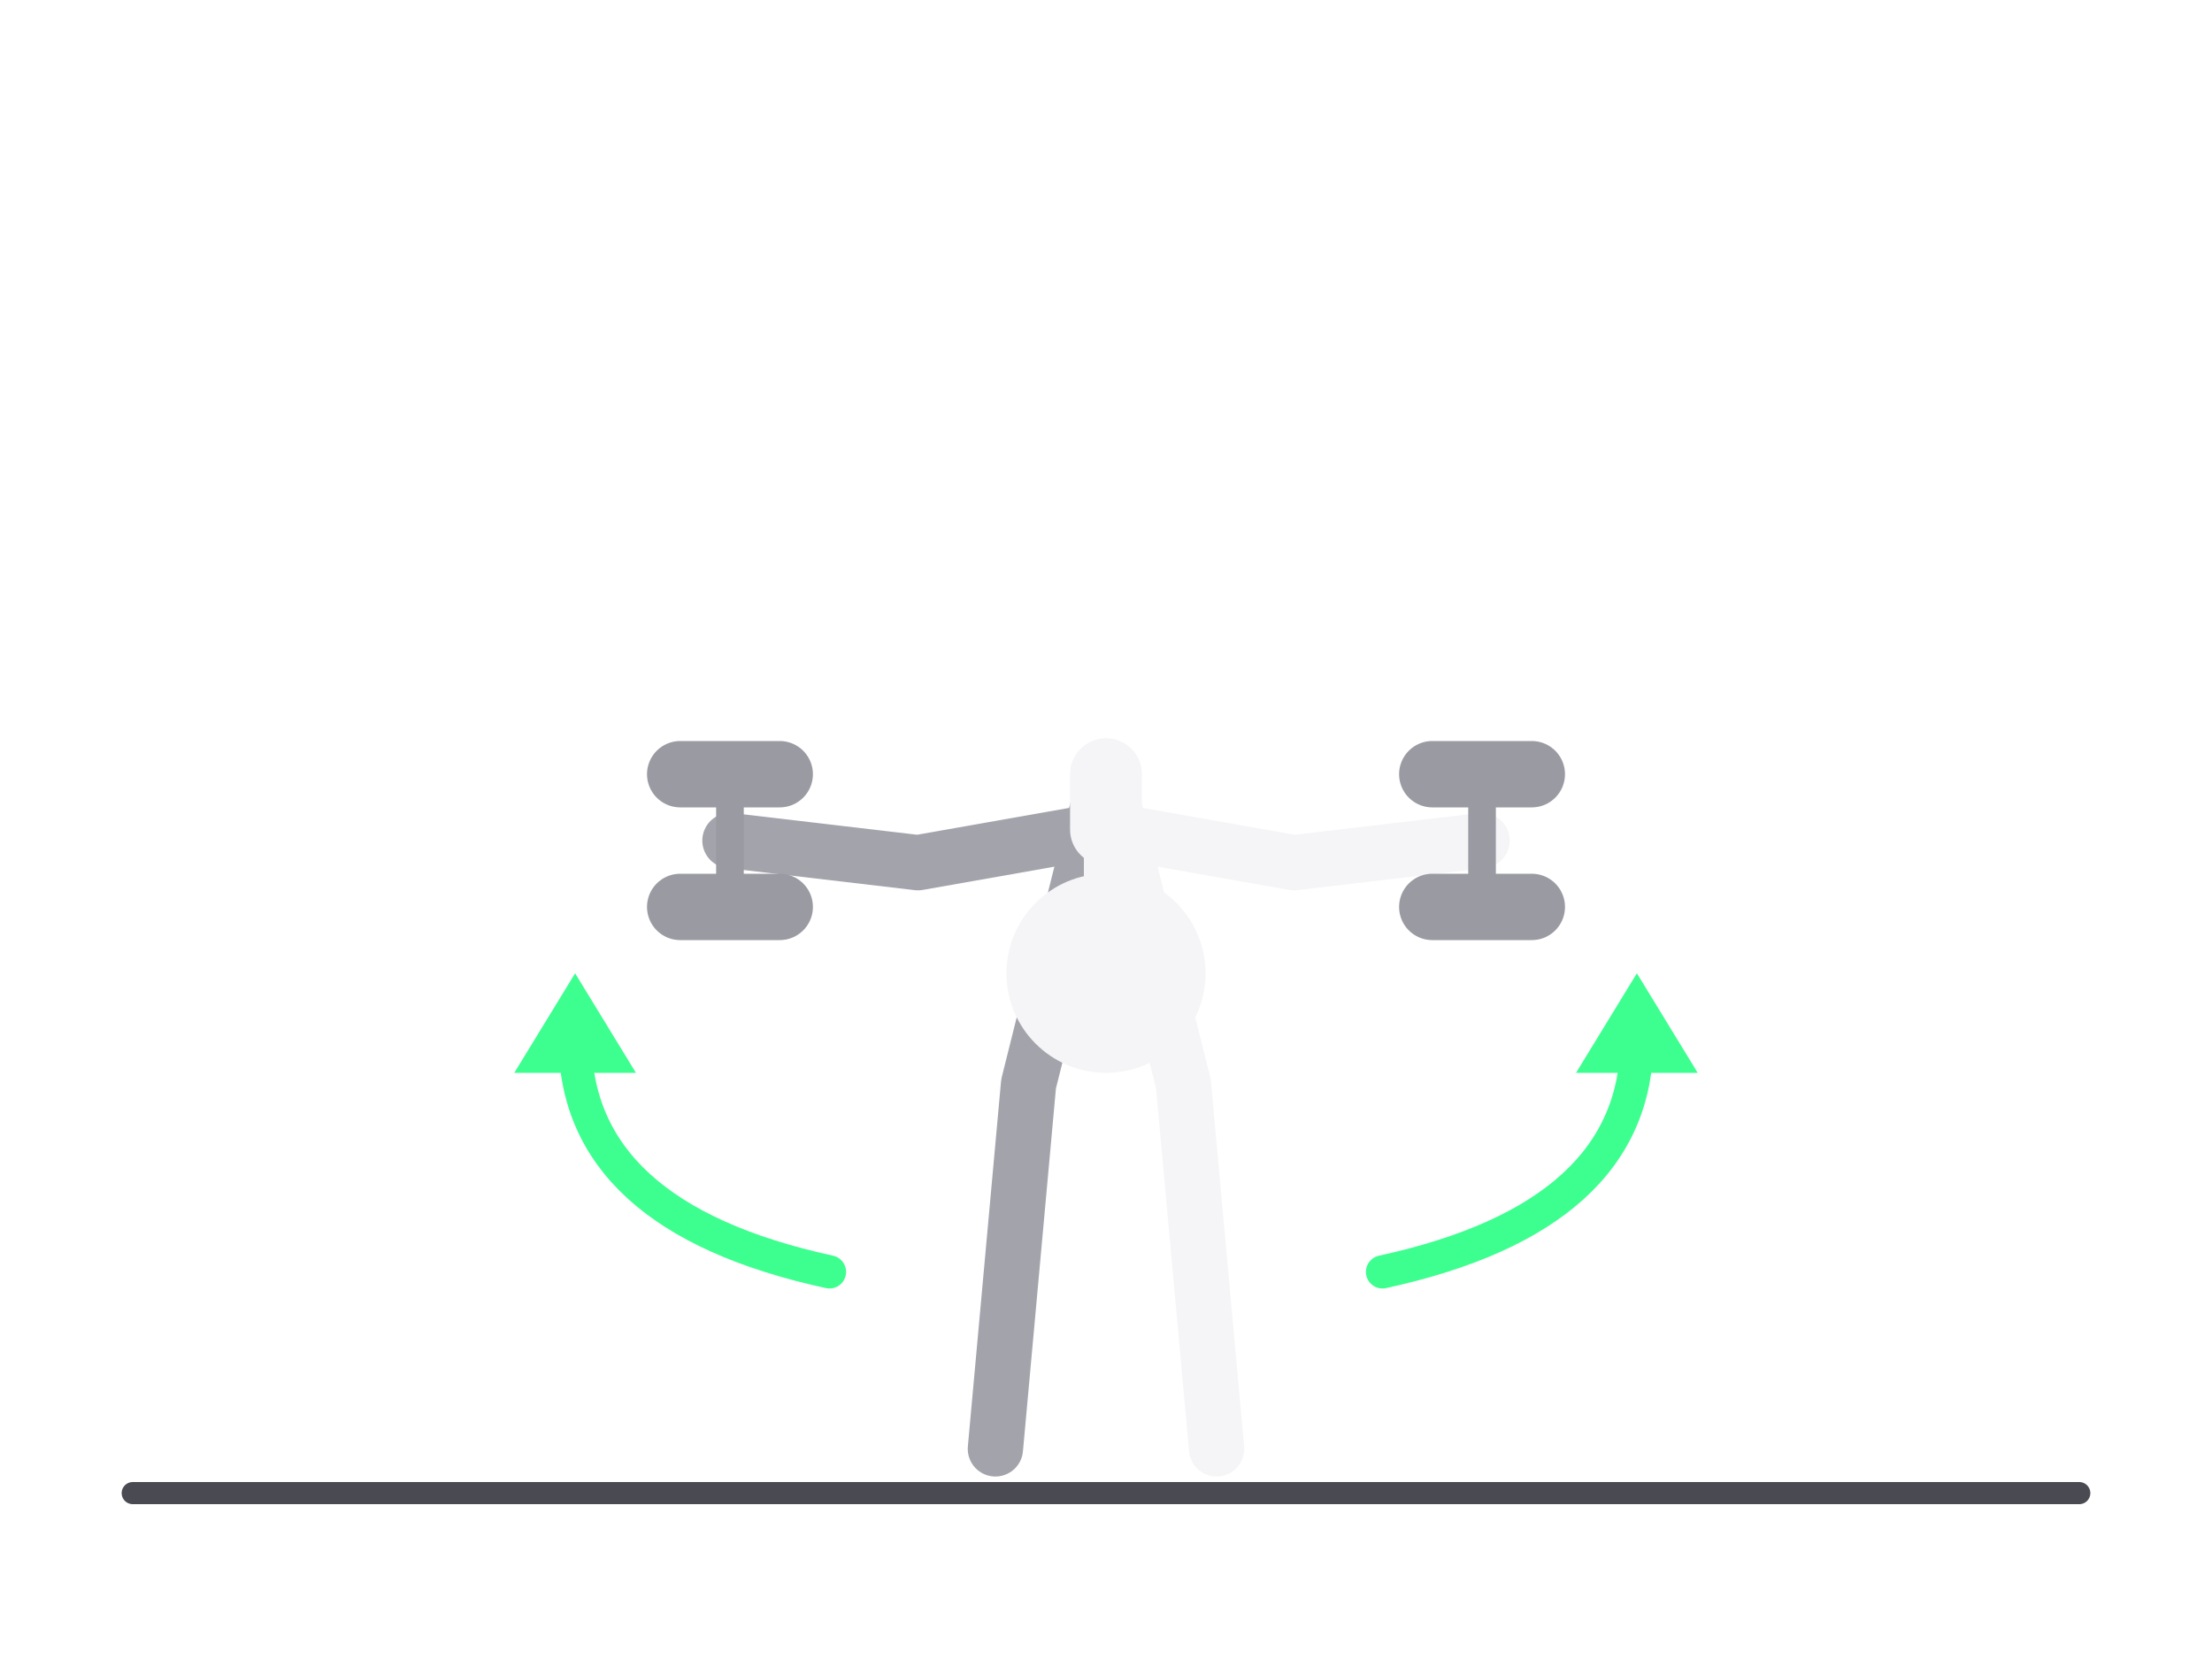
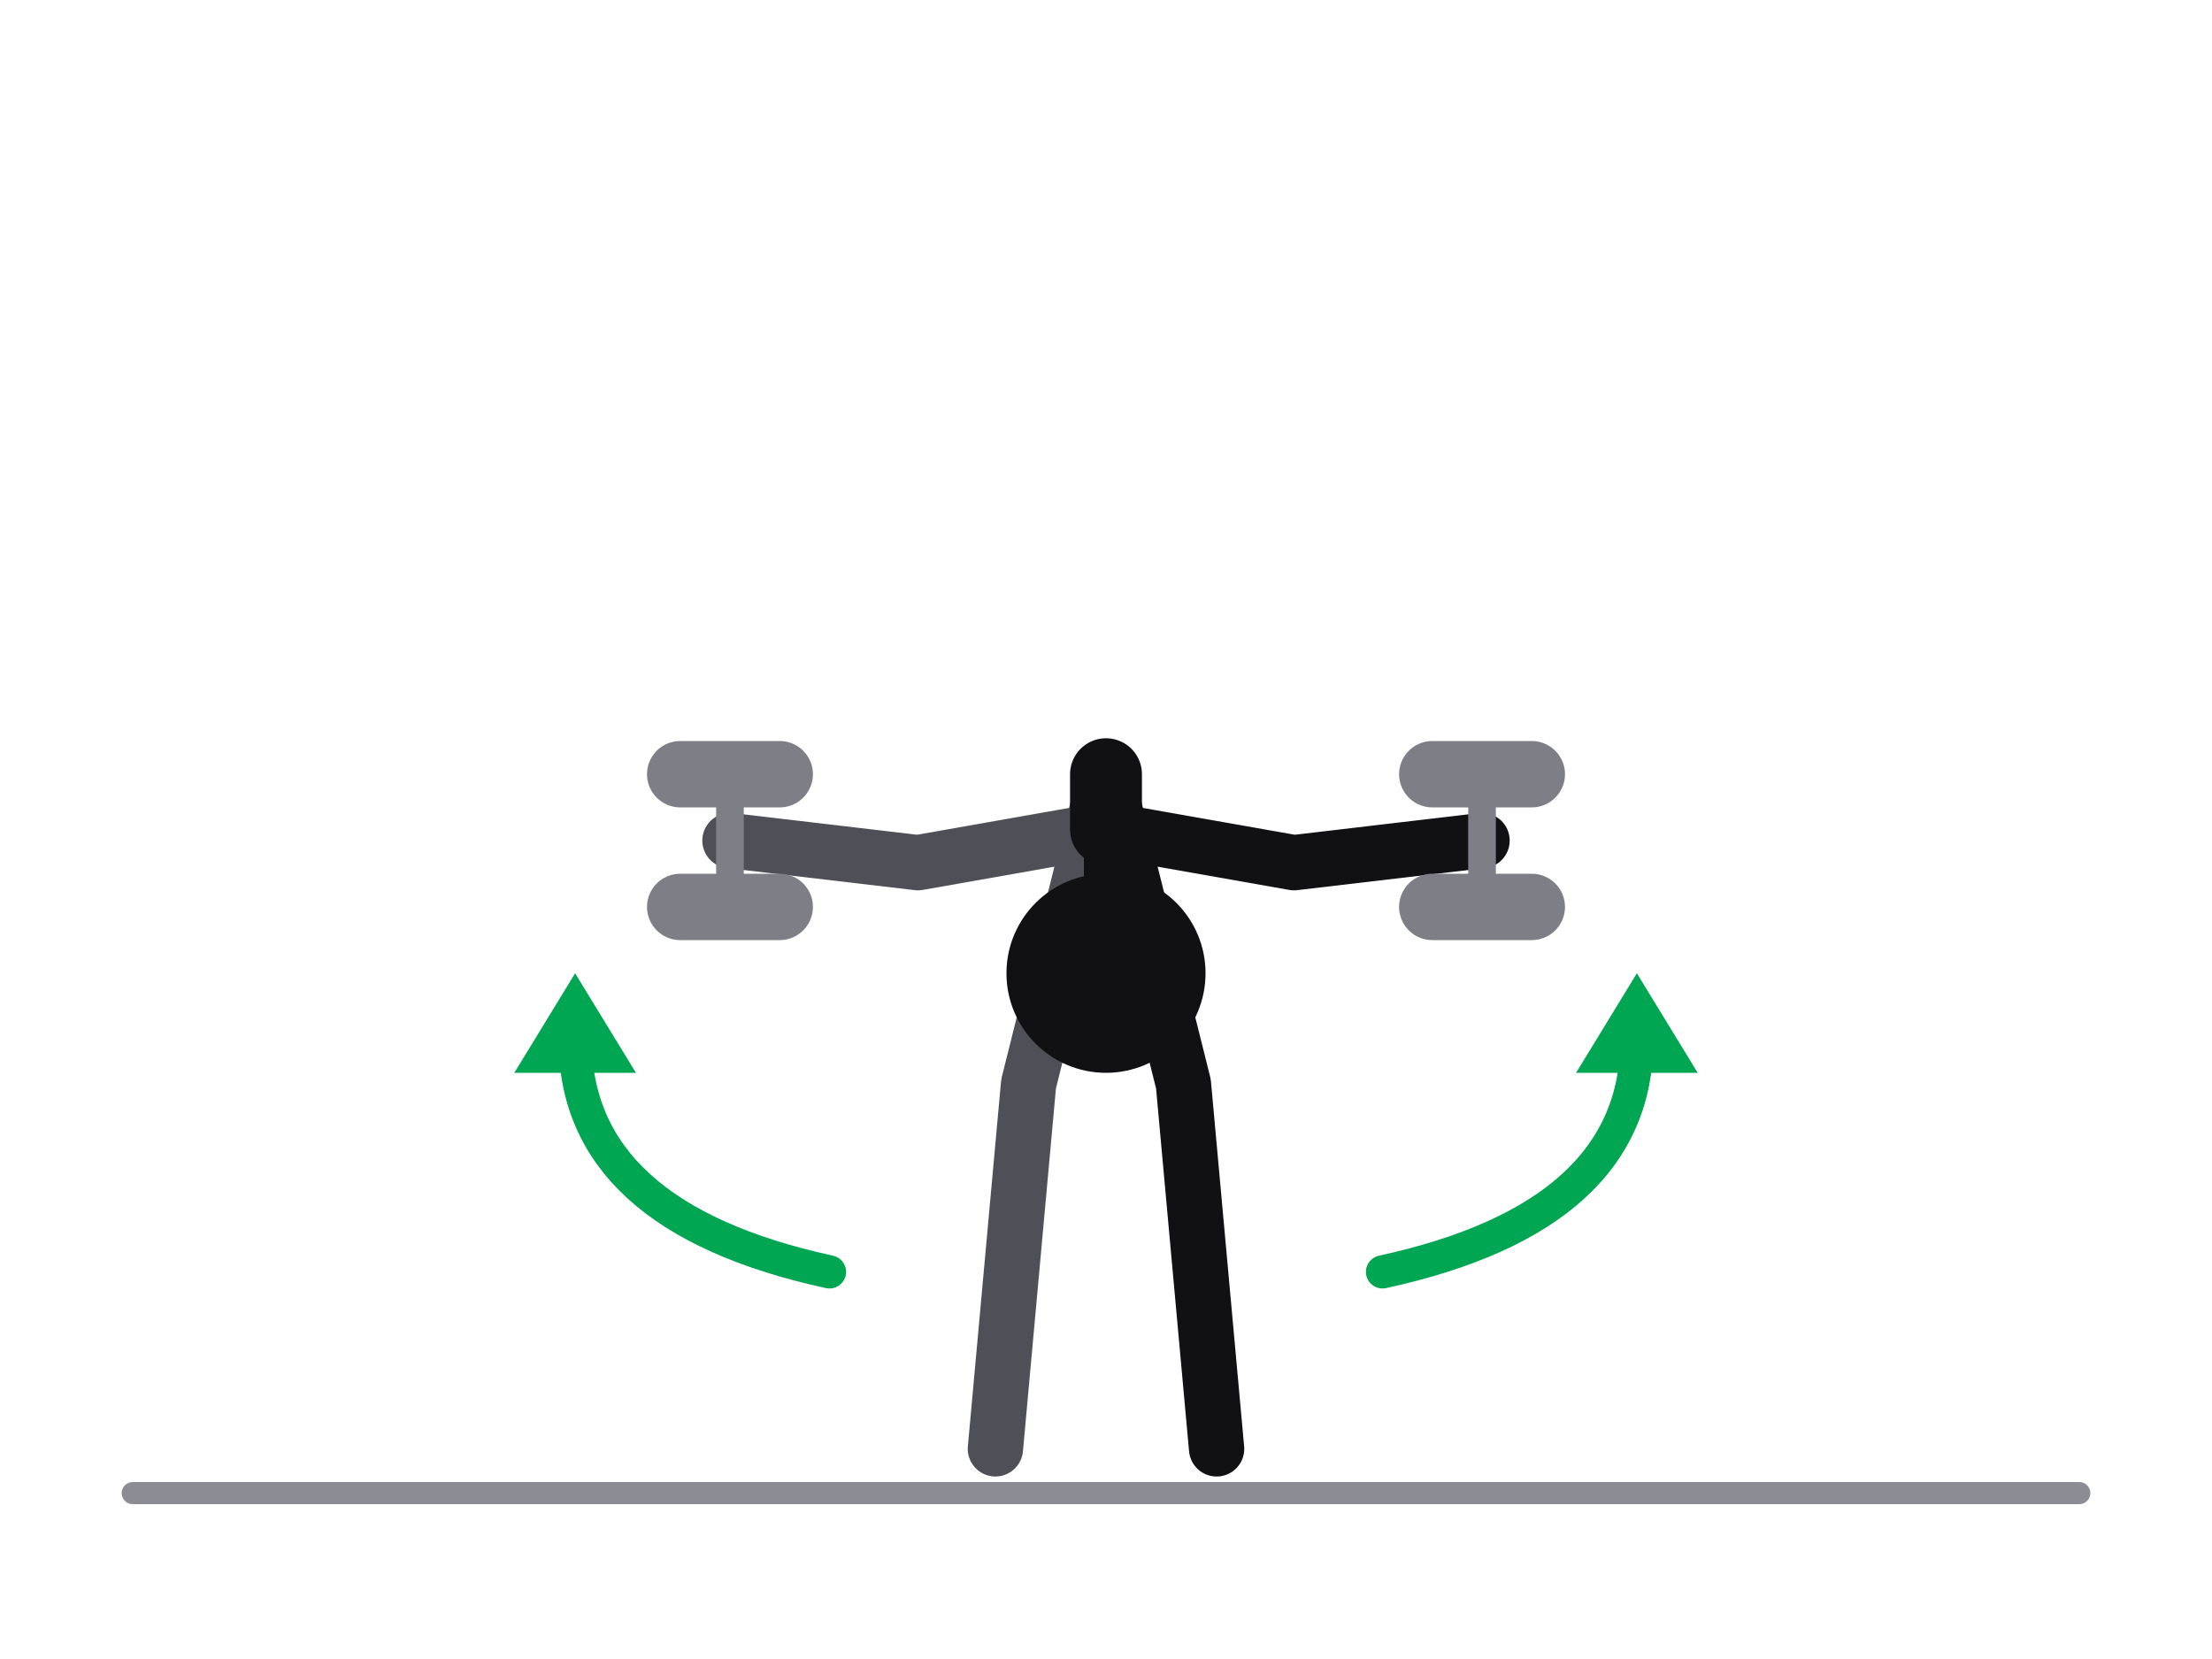
<svg xmlns="http://www.w3.org/2000/svg" viewBox="0 0 400 300" role="img" aria-label="Bent-over reverse flyes">
  <g stroke-linecap="round" stroke-linejoin="round">
-     <line x1="24" y1="270" x2="376" y2="270" stroke="#4A4A52" stroke-width="4" />
-     <polyline points="200,140 186,196 180,262" fill="none" stroke="#A3A3AB" stroke-width="10" />
-     <polyline points="200,150 166,156 132,152" fill="none" stroke="#A3A3AB" stroke-width="10" />
-     <line x1="200" y1="150" x2="200" y2="140" stroke="#F5F5F7" stroke-width="13" />
-     <line x1="200" y1="150" x2="200" y2="176" stroke="#F5F5F7" stroke-width="8" />
-     <polyline points="200,140 214,196 220,262" fill="none" stroke="#F5F5F7" stroke-width="10" />
-     <polyline points="200,150 234,156 268,152" fill="none" stroke="#F5F5F7" stroke-width="10" />
-     <circle cx="200" cy="176" r="18" fill="#F5F5F7" />
-     <line x1="132" y1="140" x2="132" y2="164" stroke="#9A9AA2" stroke-width="5" />
-     <line x1="123" y1="140" x2="141" y2="140" stroke="#9A9AA2" stroke-width="12" />
-     <line x1="123" y1="164" x2="141" y2="164" stroke="#9A9AA2" stroke-width="12" />
-     <line x1="268" y1="140" x2="268" y2="164" stroke="#9A9AA2" stroke-width="5" />
-     <line x1="259" y1="140" x2="277" y2="140" stroke="#9A9AA2" stroke-width="12" />
-     <line x1="259" y1="164" x2="277" y2="164" stroke="#9A9AA2" stroke-width="12" />
-     <path d="M150 230 Q104 220 104 188" fill="none" stroke="#3DFF8F" stroke-width="6" />
-     <polygon points="104,176 115,194 93,194" fill="#3DFF8F" stroke="none" />
-     <path d="M250 230 Q296 220 296 188" fill="none" stroke="#3DFF8F" stroke-width="6" />
-     <polygon points="296,176 307,194 285,194" fill="#3DFF8F" stroke="none" />
+     <line x1="24" y1="270" x2="376" y2="270" stroke="#8C8C94" stroke-width="4" />
+     <polyline points="200,140 186,196 180,262" fill="none" stroke="#4F4F57" stroke-width="10" />
+     <polyline points="200,150 166,156 132,152" fill="none" stroke="#4F4F57" stroke-width="10" />
+     <line x1="200" y1="150" x2="200" y2="140" stroke="#111114" stroke-width="13" />
+     <line x1="200" y1="150" x2="200" y2="176" stroke="#111114" stroke-width="8" />
+     <polyline points="200,140 214,196 220,262" fill="none" stroke="#111114" stroke-width="10" />
+     <polyline points="200,150 234,156 268,152" fill="none" stroke="#111114" stroke-width="10" />
+     <circle cx="200" cy="176" r="18" fill="#111114" />
+     <line x1="132" y1="140" x2="132" y2="164" stroke="#7E7E86" stroke-width="5" />
+     <line x1="123" y1="140" x2="141" y2="140" stroke="#7E7E86" stroke-width="12" />
+     <line x1="123" y1="164" x2="141" y2="164" stroke="#7E7E86" stroke-width="12" />
+     <line x1="268" y1="140" x2="268" y2="164" stroke="#7E7E86" stroke-width="5" />
+     <line x1="259" y1="140" x2="277" y2="140" stroke="#7E7E86" stroke-width="12" />
+     <line x1="259" y1="164" x2="277" y2="164" stroke="#7E7E86" stroke-width="12" />
+     <path d="M150 230 Q104 220 104 188" fill="none" stroke="#00A651" stroke-width="6" />
+     <polygon points="104,176 115,194 93,194" fill="#00A651" stroke="none" />
+     <path d="M250 230 Q296 220 296 188" fill="none" stroke="#00A651" stroke-width="6" />
+     <polygon points="296,176 307,194 285,194" fill="#00A651" stroke="none" />
  </g>
</svg>
